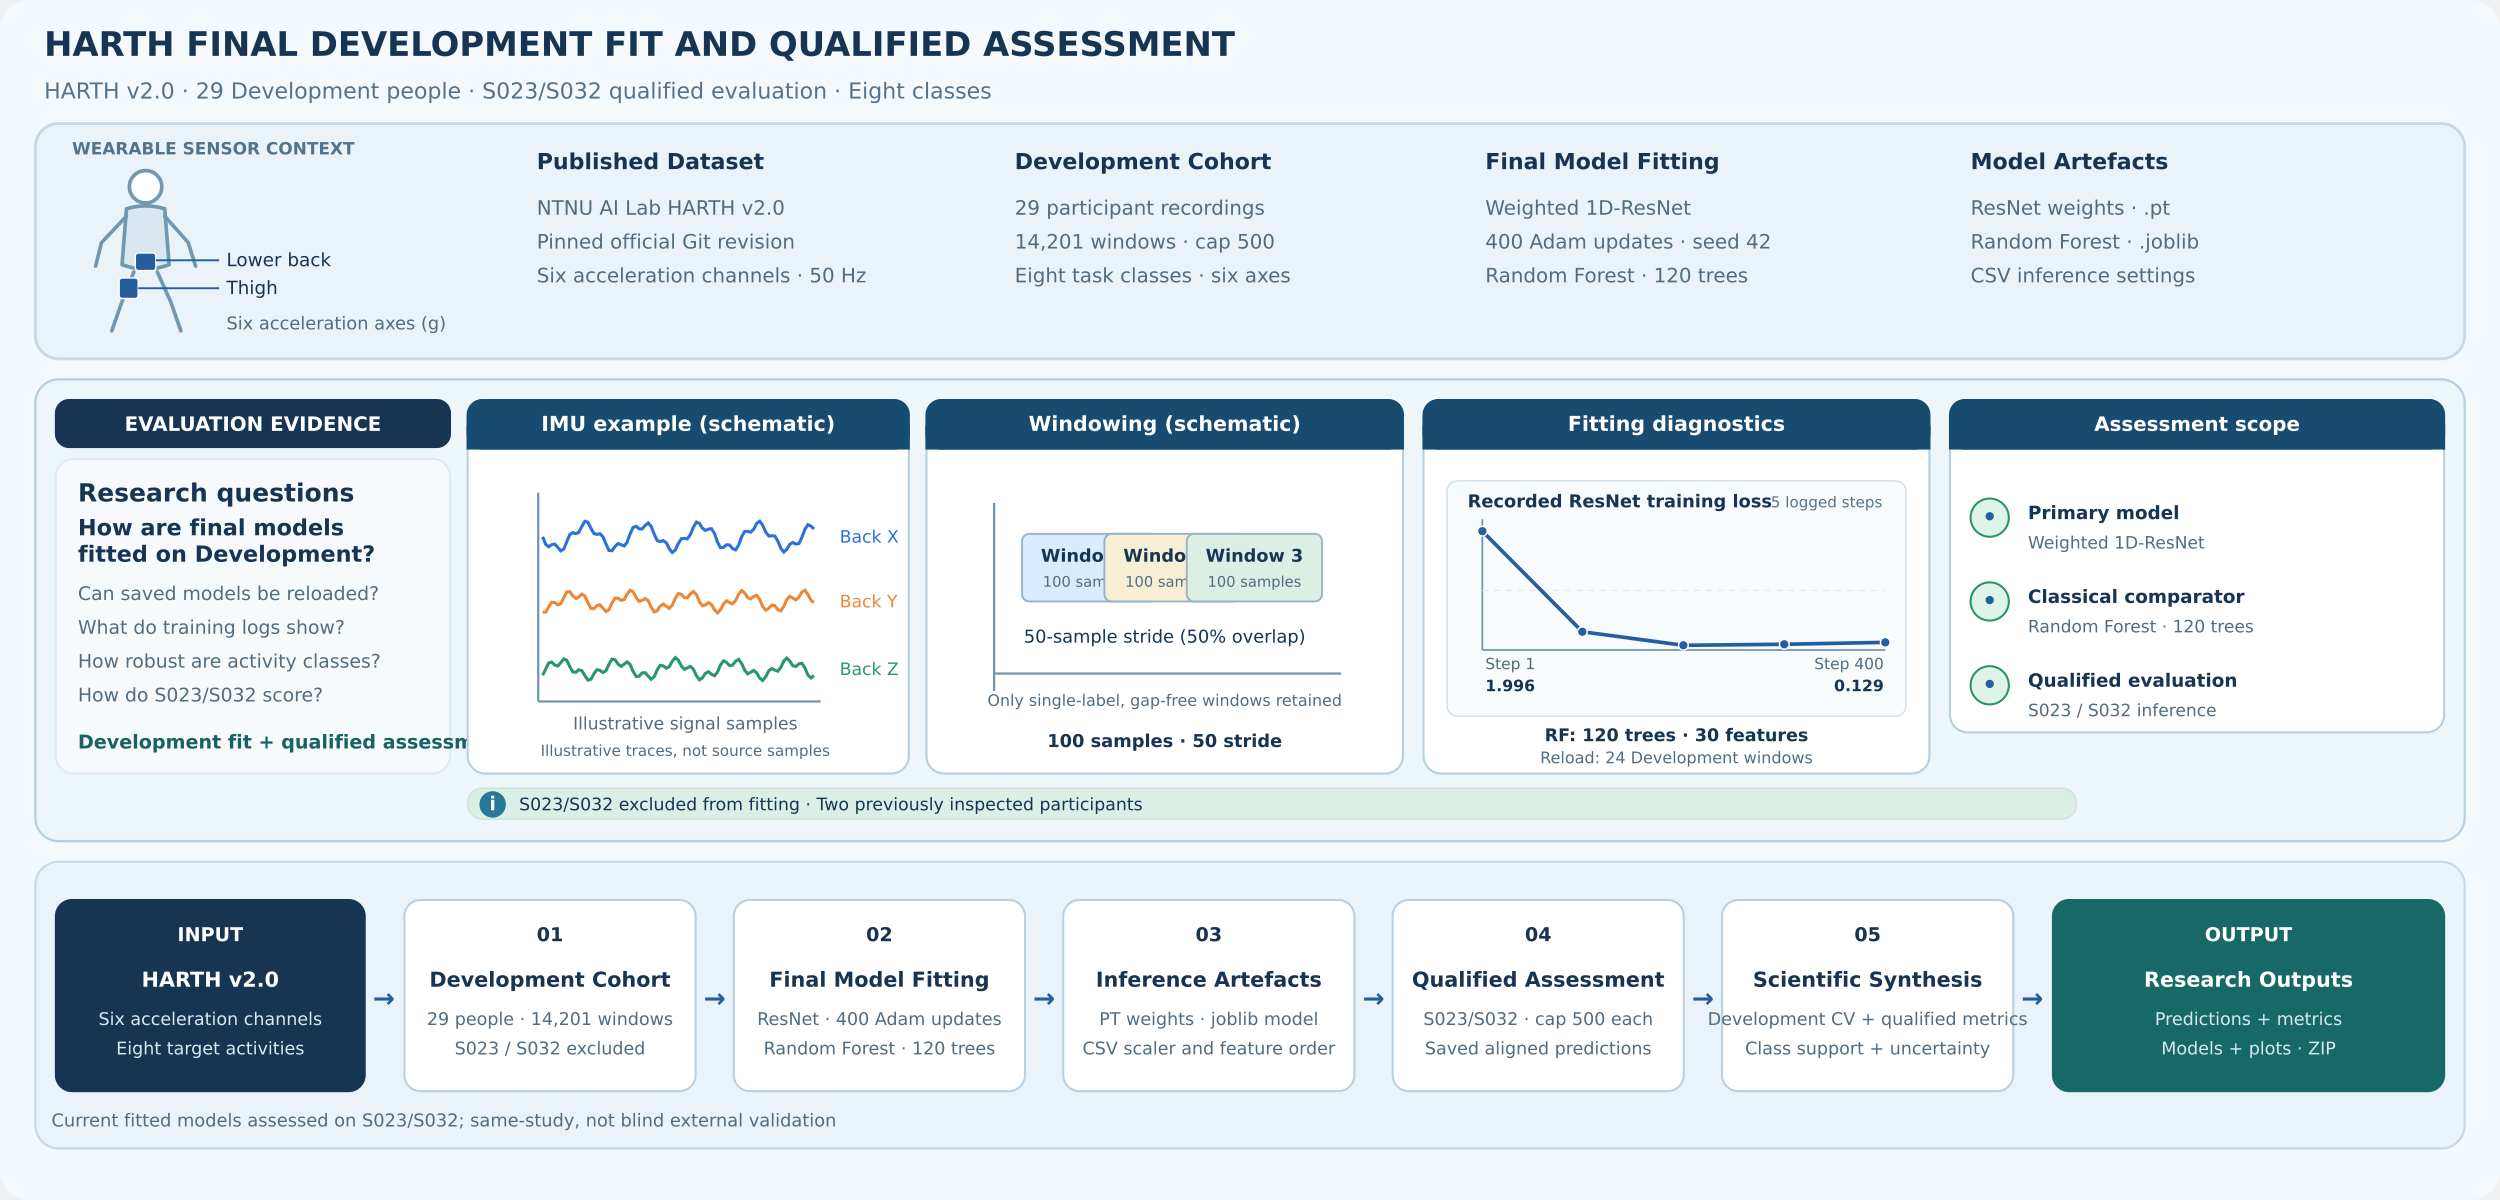
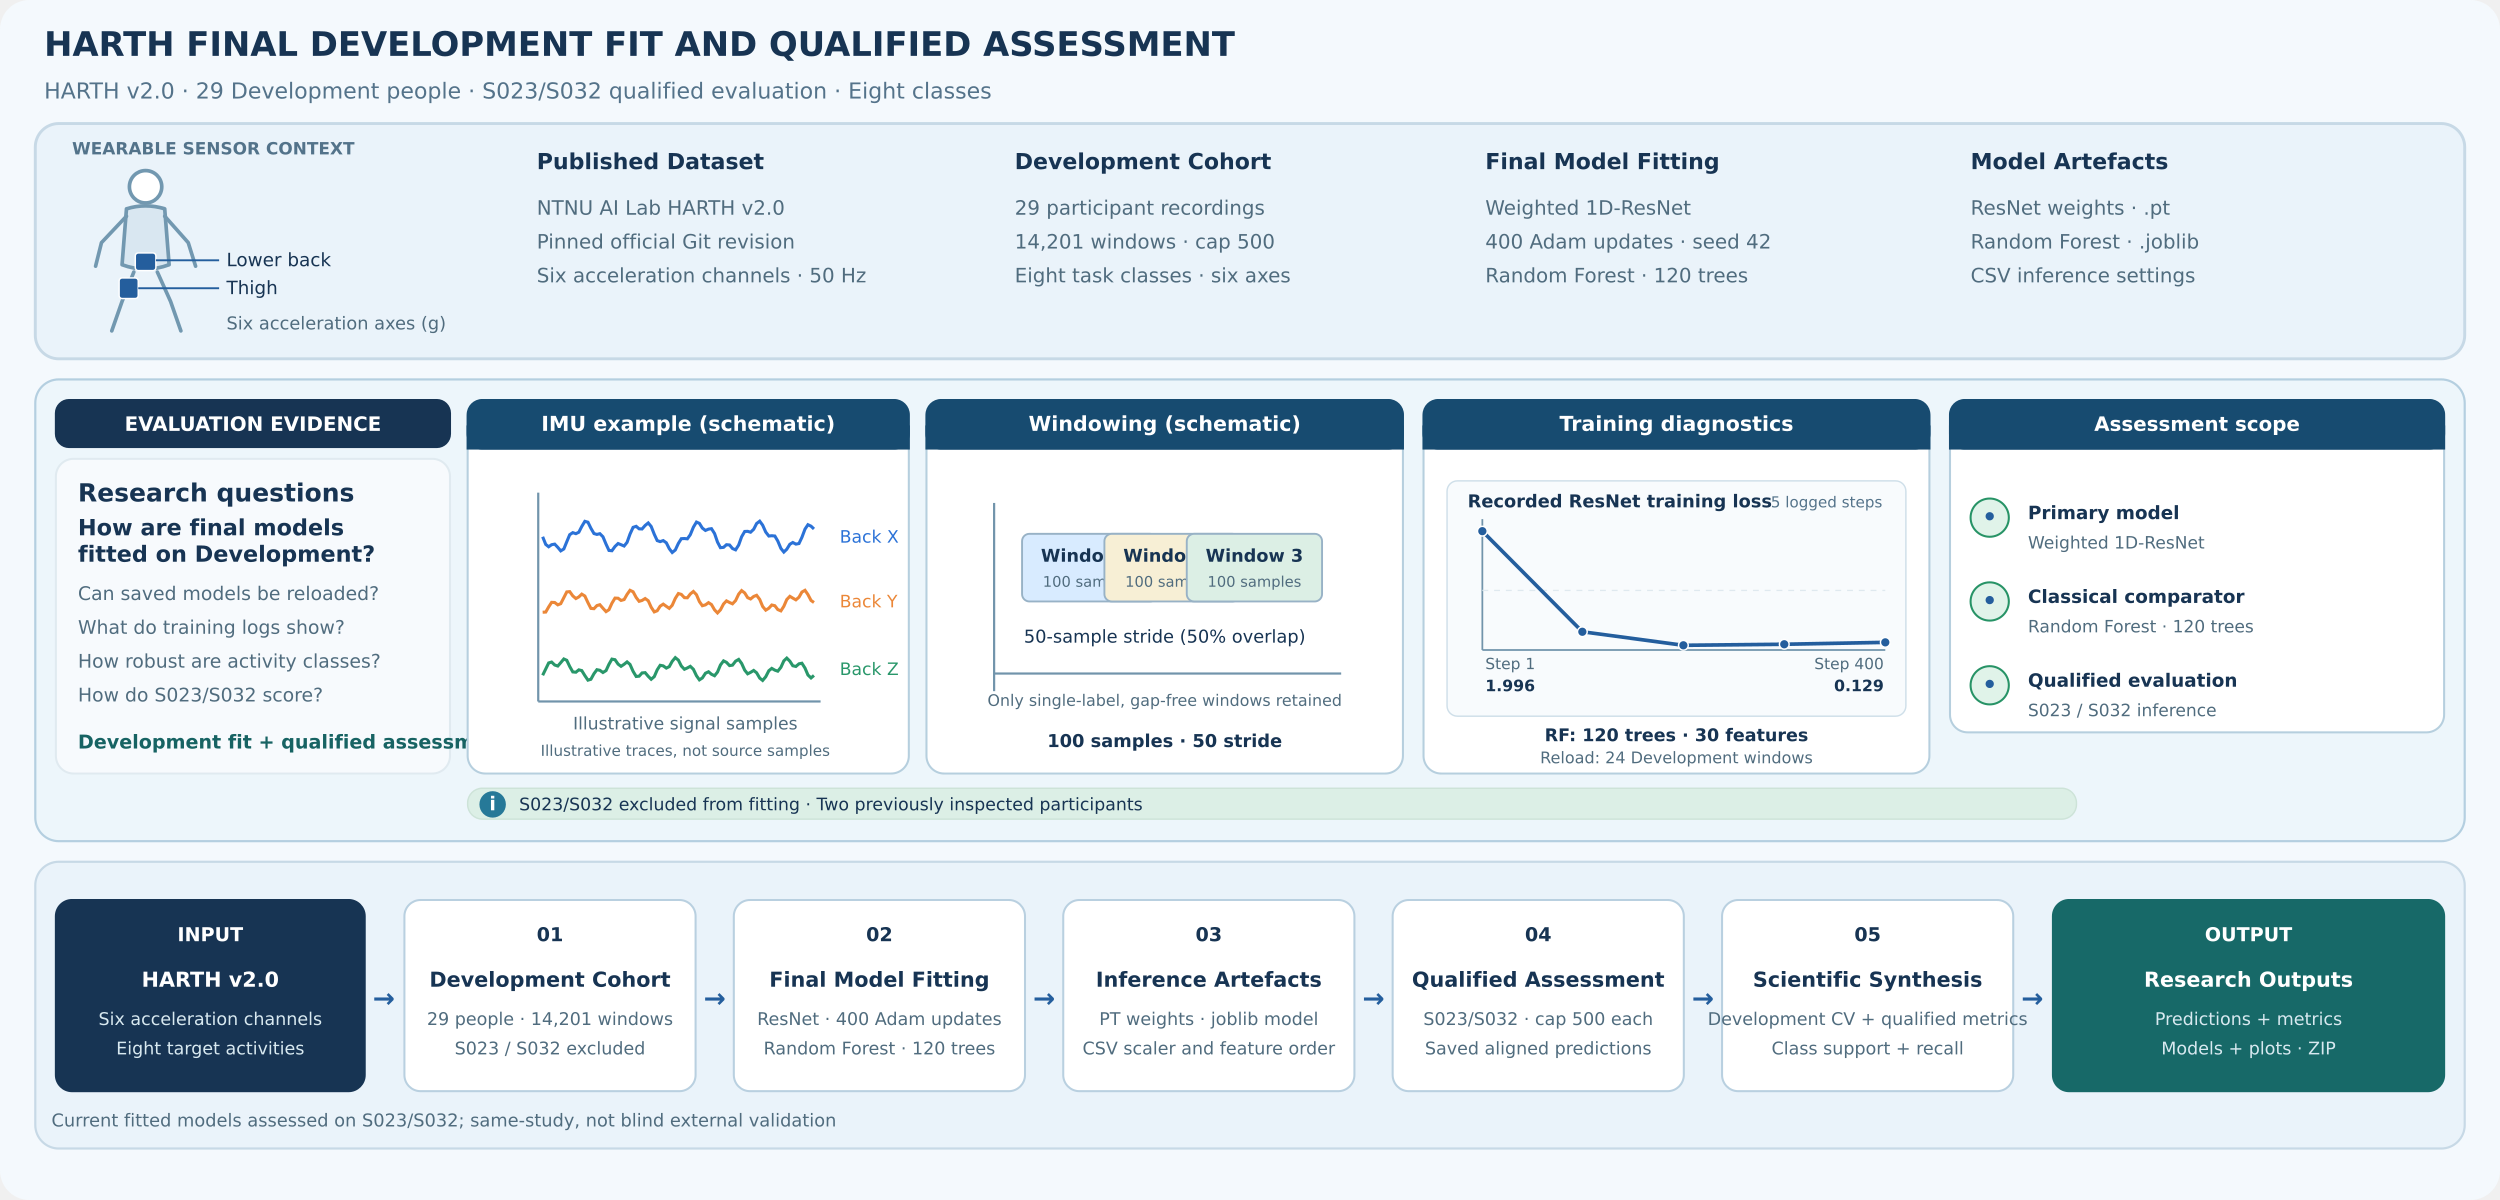
<svg xmlns="http://www.w3.org/2000/svg" width="1700" height="816" viewBox="0 0 1700 816" role="img" aria-labelledby="title desc">
  <rect x="0" y="0" width="1700" height="816" rx="20" fill="#F4F9FD" stroke="#F4F9FD" stroke-width="0" />
  <g font-family="DejaVu Sans, Arial, sans-serif">
    <text x="30" y="38" font-size="23" font-weight="700" fill="#173453">HARTH FINAL DEVELOPMENT FIT AND QUALIFIED ASSESSMENT</text>
    <text x="30" y="67" font-size="15" fill="#54738A">HARTH v2.0 · 29 Development people · S023/S032 qualified evaluation · Eight classes</text>
    <rect x="24" y="84" width="1652" height="160" rx="16" fill="#EAF3FA" stroke="#C7D9E6" stroke-width="2" />
    <text x="49" y="105" font-size="11.5" font-weight="700" fill="#53738A">WEARABLE SENSOR CONTEXT</text>
    <g fill="none" stroke="#7298B0" stroke-width="2.5" stroke-linejoin="round" stroke-linecap="round">
      <circle cx="99" cy="127" r="11" fill="#FFFFFF" />
      <path d="M86 142 Q99 138 112 142 L115 180 Q99 186 83 180 Z" fill="#D9E7F1" />
      <path d="M86 147 L69 165 L65 181 M112 147 L128 165 L133 181 M91 185 L83 205 L76 225 M107 185 L116 205 L123 225" />
    </g>
    <rect x="92" y="172" width="14" height="12" rx="2" fill="#245E9D" stroke="#FFFFFF" stroke-width="1" />
    <rect x="81" y="189" width="13" height="14" rx="2" fill="#245E9D" stroke="#FFFFFF" stroke-width="1" />
    <line x1="106" y1="177" x2="149" y2="177" stroke="#245E9D" stroke-width="1.3" />
    <line x1="94" y1="196" x2="149" y2="196" stroke="#245E9D" stroke-width="1.3" />
    <text x="154" y="181" font-size="12.5" fill="#173453">Lower back</text>
    <text x="154" y="200" font-size="12.5" fill="#173453">Thigh</text>
    <text x="154" y="224" font-size="12.1" fill="#506C7E">Six acceleration axes (g)</text>
    <text x="365" y="115" font-size="15" font-weight="700" fill="#173453">Published Dataset</text>
    <text x="365" y="146" font-size="13.5" fill="#506C7E">NTNU AI Lab HARTH v2.0</text>
    <text x="365" y="169" font-size="13.5" fill="#506C7E">Pinned official Git revision</text>
    <text x="365" y="192" font-size="13.5" fill="#506C7E">Six acceleration channels · 50 Hz</text>
    <text x="690" y="115" font-size="15" font-weight="700" fill="#173453">Development Cohort</text>
    <text x="690" y="146" font-size="13.5" fill="#506C7E">29 participant recordings</text>
    <text x="690" y="169" font-size="13.5" fill="#506C7E">14,201 windows · cap 500</text>
    <text x="690" y="192" font-size="13.5" fill="#506C7E">Eight task classes · six axes</text>
    <text x="1010" y="115" font-size="15" font-weight="700" fill="#173453">Final Model Fitting</text>
    <text x="1010" y="146" font-size="13.5" fill="#506C7E">Weighted 1D-ResNet</text>
    <text x="1010" y="169" font-size="13.5" fill="#506C7E">400 Adam updates · seed 42</text>
    <text x="1010" y="192" font-size="13.5" fill="#506C7E">Random Forest · 120 trees</text>
    <text x="1340" y="115" font-size="15" font-weight="700" fill="#173453">Model Artefacts</text>
    <text x="1340" y="146" font-size="13.5" fill="#506C7E">ResNet weights · .pt</text>
    <text x="1340" y="169" font-size="13.5" fill="#506C7E">Random Forest · .joblib</text>
    <text x="1340" y="192" font-size="13.5" fill="#506C7E">CSV inference settings</text>
    <rect x="24" y="258" width="1652" height="314" rx="16" fill="#EDF6FB" stroke="#B4CFE0" stroke-width="1.5" />
    <rect x="38" y="272" width="268" height="32" rx="9" fill="#173453" stroke="#173453" stroke-width="1.4" />
    <text x="172" y="293" font-size="13.5" font-weight="700" fill="#FFFFFF" text-anchor="middle">EVALUATION EVIDENCE</text>
    <rect x="38" y="312" width="268" height="214" rx="12" fill="#F7FAFD" stroke="#E0EAF0" stroke-width="1.4" />
    <text x="53" y="341" font-size="17" font-weight="700" fill="#173453">Research questions</text>
    <text x="53" y="364" font-size="15.2" font-weight="700" fill="#173453">How are final models</text>
    <text x="53" y="382" font-size="15.2" font-weight="700" fill="#173453">fitted on Development?</text>
    <text x="53" y="408" font-size="12.8" fill="#506C7E">Can saved models be reloaded?</text>
    <text x="53" y="431" font-size="12.8" fill="#506C7E">What do training logs show?</text>
    <text x="53" y="454" font-size="12.8" fill="#506C7E">How robust are activity classes?</text>
    <text x="53" y="477" font-size="12.8" fill="#506C7E">How do S023/S032 score?</text>
    <text x="53" y="509" font-size="13" font-weight="700" fill="#176363">Development fit + qualified assessment</text>
    <rect x="318" y="272" width="300" height="254" rx="12" fill="#FFFFFF" stroke="#B6CFDE" stroke-width="1.4" />
    <rect x="318" y="272" width="300" height="33" rx="10" fill="#174B70" stroke="#174B70" stroke-width="1.4" />
    <rect x="318" y="290" width="300" height="15" rx="0" fill="#174B70" stroke="#174B70" stroke-width="1.4" />
    <text x="468" y="293" font-size="14" font-weight="700" fill="#FFFFFF" text-anchor="middle">IMU example (schematic)</text>
    <rect x="630" y="272" width="324" height="254" rx="12" fill="#FFFFFF" stroke="#B6CFDE" stroke-width="1.4" />
    <rect x="630" y="272" width="324" height="33" rx="10" fill="#174B70" stroke="#174B70" stroke-width="1.4" />
    <rect x="630" y="290" width="324" height="15" rx="0" fill="#174B70" stroke="#174B70" stroke-width="1.4" />
    <text x="792" y="293" font-size="14" font-weight="700" fill="#FFFFFF" text-anchor="middle">Windowing (schematic)</text>
    <rect x="968" y="272" width="344" height="254" rx="12" fill="#FFFFFF" stroke="#B6CFDE" stroke-width="1.4" />
    <rect x="968" y="272" width="344" height="33" rx="10" fill="#174B70" stroke="#174B70" stroke-width="1.4" />
    <rect x="968" y="290" width="344" height="15" rx="0" fill="#174B70" stroke="#174B70" stroke-width="1.4" />
-     <text x="1140" y="293" font-size="14" font-weight="700" fill="#FFFFFF" text-anchor="middle">Fitting diagnostics</text>
+     <text x="1140" y="293" font-size="14" font-weight="700" fill="#FFFFFF" text-anchor="middle">Training diagnostics</text>
    <rect x="1326" y="272" width="336" height="226" rx="12" fill="#FFFFFF" stroke="#B6CFDE" stroke-width="1.4" />
    <rect x="1326" y="272" width="336" height="33" rx="10" fill="#174B70" stroke="#174B70" stroke-width="1.4" />
    <rect x="1326" y="290" width="336" height="15" rx="0" fill="#174B70" stroke="#174B70" stroke-width="1.4" />
    <text x="1494" y="293" font-size="13.5" font-weight="700" fill="#FFFFFF" text-anchor="middle">Assessment scope</text>
    <g transform="translate(16 0)">
      <line x1="350" y1="477" x2="542" y2="477" stroke="#7194ab" stroke-width="1.5" />
      <line x1="350" y1="335" x2="350" y2="477" stroke="#7194ab" stroke-width="1.5" />
      <path d="M353.0,365.0 L355.1,370.2 L357.1,371.8 L359.1,370.4 L361.2,370.0 L363.3,372.2 L365.3,374.6 L367.4,373.3 L369.4,368.4 L371.4,363.6 L373.5,362.2 L375.6,362.9 L377.6,361.9 L379.6,358.0 L381.7,354.5 L383.8,355.1 L385.8,359.2 L387.9,362.8 L389.9,363.4 L391.9,362.9 L394.0,365.0 L396.1,370.0 L398.1,374.3 L400.1,374.5 L402.2,371.6 L404.3,369.6 L406.3,370.4 L408.4,371.3 L410.4,368.8 L412.4,363.2 L414.5,358.6 L416.6,357.9 L418.6,359.6 L420.6,359.7 L422.7,357.3 L424.8,355.6 L426.8,358.0 L428.9,363.3 L430.9,367.6 L432.9,368.3 L435.0,367.6 L437.1,369.1 L439.1,373.1 L441.1,375.7 L443.2,374.0 L445.3,369.5 L447.3,366.3 L449.4,366.2 L451.4,366.4 L453.4,363.6 L455.5,358.5 L457.6,355.0 L459.6,355.9 L461.6,359.1 L463.7,360.7 L465.8,359.8 L467.8,359.5 L469.9,362.8 L471.9,368.6 L473.9,372.4 L476.0,372.2 L478.0,370.4 L480.1,370.6 L482.1,373.0 L484.2,373.9 L486.3,370.6 L488.3,365.0 L490.4,361.4 L492.4,361.3 L494.4,361.9 L496.5,359.9 L498.5,356.0 L500.6,354.4 L502.6,357.1 L504.7,361.8 L506.8,364.5 L508.8,364.3 L510.9,364.5 L512.9,367.9 L515.0,372.9 L517.0,375.4 L519.0,373.5 L521.1,370.1 L523.1,368.9 L525.2,370.0 L527.3,369.6 L529.3,365.4 L531.4,359.8 L533.4,356.8 L535.5,357.8 L537.5,359.7" stroke="#2B72D7" fill="none" stroke-width="2.1" />
      <text x="555" y="369" font-size="11.7" fill="#2B72D7">Back X</text>
      <path d="M353.0,416.3 L355.1,416.2 L357.1,412.7 L359.1,409.6 L361.2,409.7 L363.3,411.3 L365.3,410.5 L367.4,406.4 L369.4,402.5 L371.4,402.3 L373.5,405.2 L375.6,407.0 L377.6,405.9 L379.6,404.0 L381.7,405.3 L383.8,409.8 L385.8,413.7 L387.9,413.9 L389.9,411.8 L391.9,411.2 L394.0,413.6 L396.1,415.9 L398.1,414.6 L400.1,410.2 L402.2,406.7 L404.3,406.8 L406.3,408.3 L408.4,407.7 L410.4,404.2 L412.4,401.4 L414.5,402.4 L416.6,406.3 L418.6,408.9 L420.6,408.3 L422.7,407.0 L424.8,408.5 L426.8,412.9 L428.9,416.1 L430.9,415.3 L432.9,412.2 L435.0,410.8 L437.1,412.3 L439.1,413.7 L441.1,411.6 L443.2,406.9 L445.3,403.6 L447.3,404.2 L449.4,406.4 L451.4,406.5 L453.4,403.9 L455.5,402.2 L457.6,404.4 L459.6,409.1 L461.6,411.9 L463.7,411.3 L465.8,409.8 L467.8,411.1 L469.9,414.7 L471.9,416.8 L473.9,414.7 L476.0,410.7 L478.0,408.6 L480.1,409.7 L482.1,410.6 L484.2,408.4 L486.3,404.0 L488.3,401.6 L490.4,403.2 L492.4,406.4 L494.4,407.3 L496.5,405.6 L498.5,404.8 L500.6,407.6 L502.6,412.4 L504.7,414.9 L506.8,413.6 L508.8,411.4 L510.9,411.9 L512.9,414.5 L515.0,415.4 L517.0,412.3 L519.0,407.7 L521.1,405.5 L523.1,406.7 L525.2,407.9 L527.3,406.1 L529.3,402.6 L531.4,401.4 L533.4,404.3 L535.5,408.3 L537.5,409.7" stroke="#EB8738" fill="none" stroke-width="2.1" />
      <text x="555" y="413" font-size="11.7" fill="#EB8738">Back Y</text>
      <path d="M353.0,459.2 L355.1,454.9 L357.1,450.8 L359.1,450.2 L361.2,452.2 L363.3,452.9 L365.3,450.6 L367.4,448.1 L369.4,449.0 L371.4,453.2 L373.5,456.9 L375.6,457.1 L377.6,455.5 L379.6,456.0 L381.7,459.4 L383.8,462.5 L385.8,461.9 L387.9,458.1 L389.9,455.4 L391.9,455.8 L394.0,457.3 L396.1,456.0 L398.1,451.7 L400.1,448.2 L402.2,448.6 L404.3,451.6 L406.3,453.1 L408.4,451.7 L410.4,450.1 L412.4,451.8 L414.5,456.5 L416.6,460.0 L418.6,459.8 L420.6,457.6 L422.7,457.4 L424.8,459.9 L426.8,461.9 L428.9,460.1 L430.9,455.5 L432.9,452.4 L435.0,452.8 L437.1,454.3 L439.1,453.3 L441.1,449.7 L443.2,447.2 L445.3,448.9 L447.3,452.9 L449.4,455.1 L451.4,454.2 L453.4,453.1 L455.5,455.1 L457.6,459.5 L459.6,462.3 L461.6,461.0 L463.7,457.8 L465.8,456.8 L467.8,458.5 L469.9,459.5 L471.9,457.0 L473.9,452.2 L476.0,449.4 L478.0,450.4 L480.1,452.6 L482.1,452.3 L484.2,449.6 L486.3,448.4 L488.3,451.1 L490.4,455.7 L492.4,458.2 L494.4,457.2 L496.5,455.9 L498.5,457.5 L500.6,461.1 L502.6,462.7 L504.7,460.2 L506.8,456.1 L508.8,454.5 L510.9,455.7 L512.9,456.4 L515.0,453.8 L517.0,449.4 L519.0,447.5 L521.1,449.6 L523.1,452.7 L525.2,453.2 L527.3,451.4 L529.3,451.0 L531.4,454.3 L533.4,459.0 L535.5,461.0 L537.5,459.3" stroke="#29976A" fill="none" stroke-width="2.1" />
      <text x="555" y="459" font-size="11.7" fill="#29976A">Back Z</text>
      <text x="450" y="496" font-size="11.7" fill="#506C7E" text-anchor="middle">Illustrative signal samples</text>
      <text x="450" y="514" font-size="10.3" fill="#506C7E" text-anchor="middle">Illustrative traces, not source samples</text>
    </g>
    <line x1="676" y1="458" x2="912" y2="458" stroke="#7194ab" stroke-width="1.5" />
    <line x1="676" y1="342" x2="676" y2="470" stroke="#7194ab" stroke-width="1.5" />
    <rect x="695" y="363" width="92" height="46" rx="5" fill="#d8ebff" stroke="#98b2c6" stroke-width="1.3" />
    <text x="741" y="382" font-size="12" font-weight="700" fill="#173453" text-anchor="middle">Window 1</text>
    <text x="741" y="399" font-size="10" fill="#506C7E" text-anchor="middle">100 samples</text>
    <rect x="751" y="363" width="92" height="46" rx="5" fill="#f7efd5" stroke="#98b2c6" stroke-width="1.3" />
    <text x="797" y="382" font-size="12" font-weight="700" fill="#173453" text-anchor="middle">Window 2</text>
    <text x="797" y="399" font-size="10" fill="#506C7E" text-anchor="middle">100 samples</text>
    <rect x="807" y="363" width="92" height="46" rx="5" fill="#dcefe5" stroke="#98b2c6" stroke-width="1.3" />
    <text x="853" y="382" font-size="12" font-weight="700" fill="#173453" text-anchor="middle">Window 3</text>
    <text x="853" y="399" font-size="10" fill="#506C7E" text-anchor="middle">100 samples</text>
    <text x="792" y="437" font-size="12.1" fill="#173453" text-anchor="middle">50-sample stride (50% overlap)</text>
    <text x="792" y="480" font-size="10.8" fill="#506C7E" text-anchor="middle">Only single-label, gap-free windows retained</text>
    <text x="792" y="508" font-size="12.1" font-weight="700" fill="#173453" text-anchor="middle">100 samples · 50 stride</text>
    <rect x="984" y="327" width="312" height="160" rx="7" fill="#F8FBFD" stroke="#CFDFE9" stroke-width="1" />
    <text x="998" y="345" font-size="12.1" font-weight="700" fill="#173453">Recorded ResNet training loss</text>
    <text x="1280" y="345" font-size="10.3" fill="#54738A" text-anchor="end">5 logged steps</text>
    <line x1="1008" y1="442" x2="1282" y2="442" stroke="#7194AB" stroke-width="1.2" />
    <line x1="1008" y1="353" x2="1008" y2="442" stroke="#7194AB" stroke-width="1.2" />
    <line x1="1008" y1="401.5" x2="1282" y2="401.5" stroke="#DFE9EF" stroke-width="0.9" stroke-dasharray="4 4" />
    <polyline points="1008.0,361.2 1076.0,429.6 1144.7,438.8 1213.3,438.1 1282.0,436.8" fill="none" stroke="#245E9D" stroke-width="2.5" stroke-linecap="round" stroke-linejoin="round" />
    <circle cx="1008.0" cy="361.2" r="3.3" fill="#245E9D" stroke="#FFFFFF" stroke-width="1" />
    <circle cx="1076.0" cy="429.6" r="3.3" fill="#245E9D" stroke="#FFFFFF" stroke-width="1" />
    <circle cx="1144.7" cy="438.8" r="3.3" fill="#245E9D" stroke="#FFFFFF" stroke-width="1" />
    <circle cx="1213.3" cy="438.1" r="3.3" fill="#245E9D" stroke="#FFFFFF" stroke-width="1" />
    <circle cx="1282.0" cy="436.8" r="3.3" fill="#245E9D" stroke="#FFFFFF" stroke-width="1" />
    <text x="1010" y="455" font-size="10.5" fill="#506C7E">Step 1</text>
    <text x="1281" y="455" font-size="10.5" fill="#506C7E" text-anchor="end">Step 400</text>
    <text x="1010" y="470" font-size="10.7" font-weight="700" fill="#173453">1.996</text>
    <text x="1281" y="470" font-size="10.7" font-weight="700" fill="#173453" text-anchor="end">0.129</text>
    <text x="1140" y="504" font-size="11.9" font-weight="700" fill="#173453" text-anchor="middle">RF: 120 trees · 30 features</text>
    <text x="1140" y="519" font-size="10.9" fill="#506C7E" text-anchor="middle">Reload: 24 Development windows</text>
    <circle cx="1353" cy="352" r="13" fill="#E0F3E9" stroke="#279366" stroke-width="1.4" />
    <text x="1353" y="357" font-size="16" font-weight="700" fill="#245E9D" text-anchor="middle">•</text>
    <text x="1379" y="353" font-size="12.5" font-weight="700" fill="#173453">Primary model</text>
    <text x="1379" y="373" font-size="11.6" fill="#506C7E">Weighted 1D-ResNet</text>
    <circle cx="1353" cy="409" r="13" fill="#E0F3E9" stroke="#279366" stroke-width="1.4" />
    <text x="1353" y="414" font-size="16" font-weight="700" fill="#245E9D" text-anchor="middle">•</text>
    <text x="1379" y="410" font-size="12.5" font-weight="700" fill="#173453">Classical comparator</text>
    <text x="1379" y="430" font-size="11.6" fill="#506C7E">Random Forest · 120 trees</text>
    <circle cx="1353" cy="466" r="13" fill="#E0F3E9" stroke="#279366" stroke-width="1.4" />
    <text x="1353" y="471" font-size="16" font-weight="700" fill="#245E9D" text-anchor="middle">•</text>
    <text x="1379" y="467" font-size="12.5" font-weight="700" fill="#173453">Qualified evaluation</text>
    <text x="1379" y="487" font-size="11.6" fill="#506C7E">S023 / S032 inference</text>
    <rect x="318" y="536" width="1094" height="21" rx="10" fill="#DCEFE6" stroke="#CDE3D8" stroke-width="1" />
    <circle cx="335" cy="547" r="9" fill="#267998" />
    <text x="335" y="551" font-size="13" font-weight="700" fill="#FFFFFF" text-anchor="middle">i</text>
    <text x="353" y="551" font-size="11.8" fill="#173453">S023/S032 excluded from fitting · Two previously inspected participants</text>
    <rect x="24" y="586" width="1652" height="195" rx="16" fill="#EAF3FA" stroke="#C7D9E6" stroke-width="1.5" />
    <rect x="38" y="612" width="210" height="130" rx="11" fill="#173453" stroke="#173453" stroke-width="1.4" />
    <text x="143" y="640" font-size="13" font-weight="700" fill="#FFFFFF" text-anchor="middle">INPUT</text>
    <text x="143" y="671" font-size="14.1" font-weight="700" fill="#FFFFFF" text-anchor="middle">HARTH v2.0</text>
    <text x="143" y="697" font-size="11.9" fill="#D8E9F0" text-anchor="middle">Six acceleration channels</text>
    <text x="143" y="717" font-size="11.9" fill="#D8E9F0" text-anchor="middle">Eight target activities</text>
    <text x="261" y="685" font-size="18" font-weight="700" fill="#245E9D" text-anchor="middle">→</text>
    <rect x="275" y="612" width="198" height="130" rx="11" fill="#FFFFFF" stroke="#B9D0E0" stroke-width="1.4" />
    <text x="374" y="640" font-size="13" font-weight="700" fill="#173453" text-anchor="middle">01</text>
    <text x="374" y="671" font-size="14.1" font-weight="700" fill="#173453" text-anchor="middle">Development Cohort</text>
    <text x="374" y="697" font-size="11.9" fill="#506C7E" text-anchor="middle">29 people · 14,201 windows</text>
    <text x="374" y="717" font-size="11.9" fill="#506C7E" text-anchor="middle">S023 / S032 excluded</text>
    <text x="486" y="685" font-size="18" font-weight="700" fill="#245E9D" text-anchor="middle">→</text>
    <rect x="499" y="612" width="198" height="130" rx="11" fill="#FFFFFF" stroke="#B9D0E0" stroke-width="1.4" />
    <text x="598" y="640" font-size="13" font-weight="700" fill="#173453" text-anchor="middle">02</text>
    <text x="598" y="671" font-size="14.1" font-weight="700" fill="#173453" text-anchor="middle">Final Model Fitting</text>
    <text x="598" y="697" font-size="11.9" fill="#506C7E" text-anchor="middle">ResNet · 400 Adam updates</text>
    <text x="598" y="717" font-size="11.9" fill="#506C7E" text-anchor="middle">Random Forest · 120 trees</text>
    <text x="710" y="685" font-size="18" font-weight="700" fill="#245E9D" text-anchor="middle">→</text>
    <rect x="723" y="612" width="198" height="130" rx="11" fill="#FFFFFF" stroke="#B9D0E0" stroke-width="1.4" />
    <text x="822" y="640" font-size="13" font-weight="700" fill="#173453" text-anchor="middle">03</text>
    <text x="822" y="671" font-size="14.1" font-weight="700" fill="#173453" text-anchor="middle">Inference Artefacts</text>
    <text x="822" y="697" font-size="11.9" fill="#506C7E" text-anchor="middle">PT weights · joblib model</text>
    <text x="822" y="717" font-size="11.9" fill="#506C7E" text-anchor="middle">CSV scaler and feature order</text>
    <text x="934" y="685" font-size="18" font-weight="700" fill="#245E9D" text-anchor="middle">→</text>
    <rect x="947" y="612" width="198" height="130" rx="11" fill="#FFFFFF" stroke="#B9D0E0" stroke-width="1.4" />
    <text x="1046" y="640" font-size="13" font-weight="700" fill="#173453" text-anchor="middle">04</text>
    <text x="1046" y="671" font-size="14.1" font-weight="700" fill="#173453" text-anchor="middle">Qualified Assessment</text>
    <text x="1046" y="697" font-size="11.9" fill="#506C7E" text-anchor="middle">S023/S032 · cap 500 each</text>
    <text x="1046" y="717" font-size="11.9" fill="#506C7E" text-anchor="middle">Saved aligned predictions</text>
    <text x="1158" y="685" font-size="18" font-weight="700" fill="#245E9D" text-anchor="middle">→</text>
    <rect x="1171" y="612" width="198" height="130" rx="11" fill="#FFFFFF" stroke="#B9D0E0" stroke-width="1.4" />
    <text x="1270" y="640" font-size="13" font-weight="700" fill="#173453" text-anchor="middle">05</text>
    <text x="1270" y="671" font-size="14.1" font-weight="700" fill="#173453" text-anchor="middle">Scientific Synthesis</text>
    <text x="1270" y="697" font-size="11.9" fill="#506C7E" text-anchor="middle">Development CV + qualified metrics</text>
-     <text x="1270" y="717" font-size="11.9" fill="#506C7E" text-anchor="middle">Class support + uncertainty</text>
+     <text x="1270" y="717" font-size="11.9" fill="#506C7E" text-anchor="middle">Class support + recall</text>
    <text x="1382" y="685" font-size="18" font-weight="700" fill="#245E9D" text-anchor="middle">→</text>
    <rect x="1396" y="612" width="266" height="130" rx="11" fill="#176968" stroke="#176968" stroke-width="1.4" />
    <text x="1529" y="640" font-size="13" font-weight="700" fill="#FFFFFF" text-anchor="middle">OUTPUT</text>
    <text x="1529" y="671" font-size="14.1" font-weight="700" fill="#FFFFFF" text-anchor="middle">Research Outputs</text>
    <text x="1529" y="697" font-size="11.9" fill="#D8E9F0" text-anchor="middle">Predictions + metrics</text>
    <text x="1529" y="717" font-size="11.9" fill="#D8E9F0" text-anchor="middle">Models + plots · ZIP</text>
    <text x="35" y="766" font-size="12.1" fill="#506C7E">Current fitted models assessed on S023/S032; same-study, not blind external validation</text>
  </g>
</svg>
